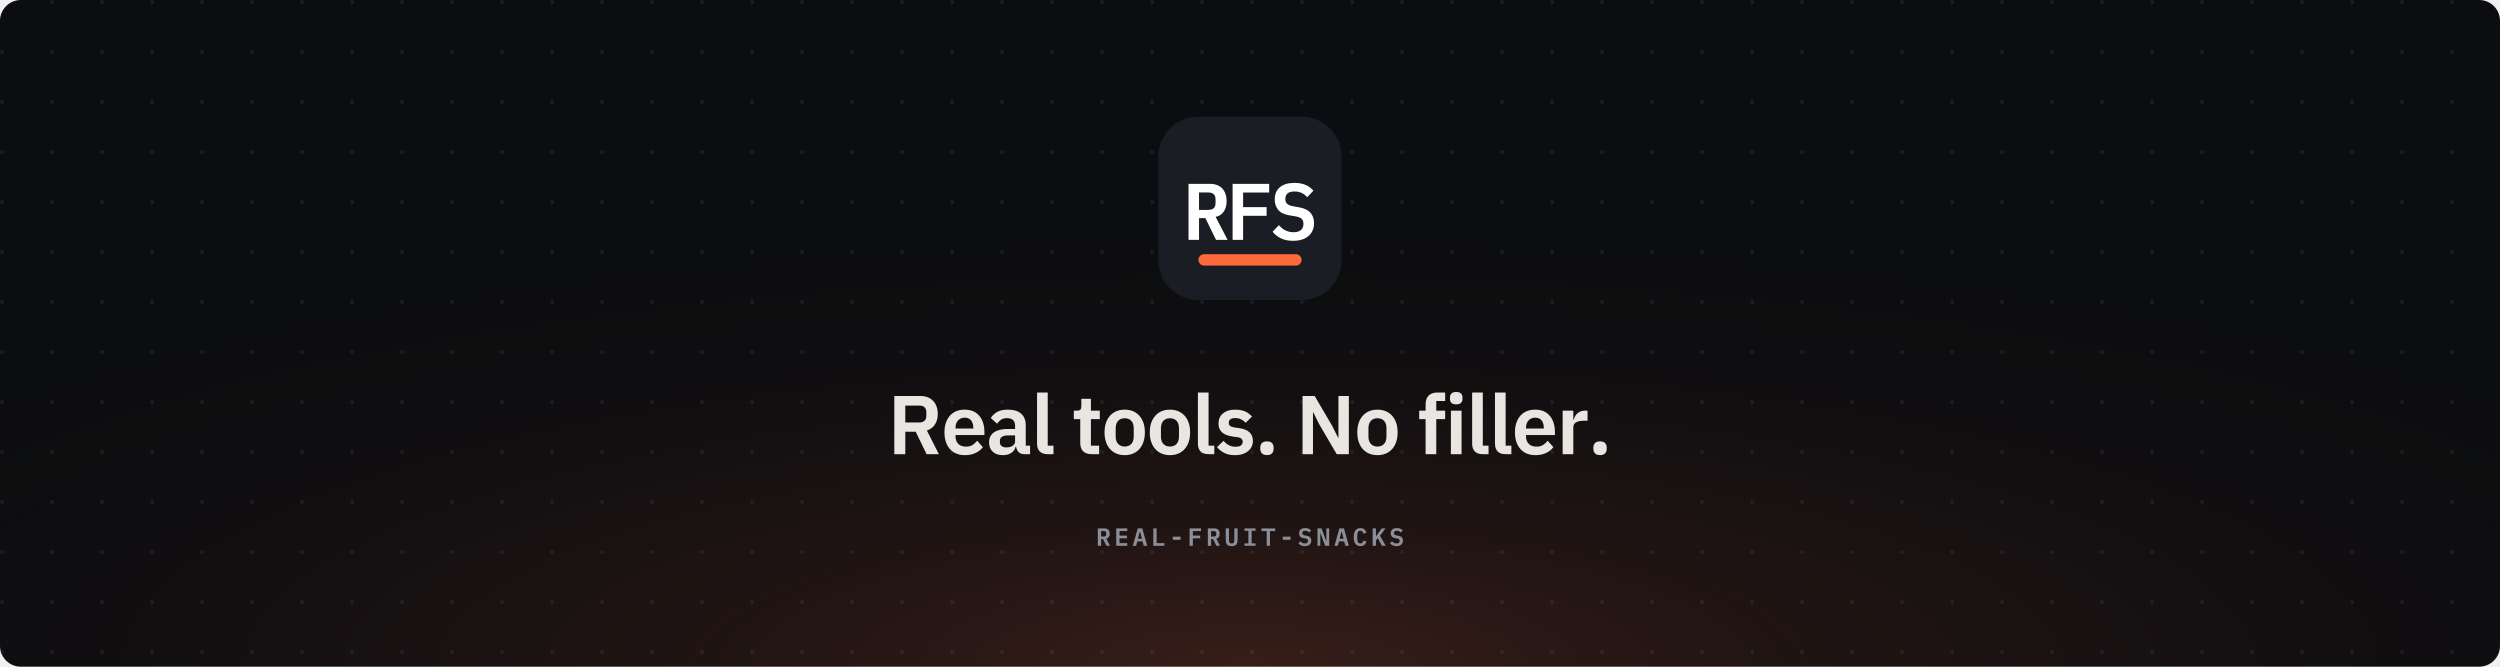
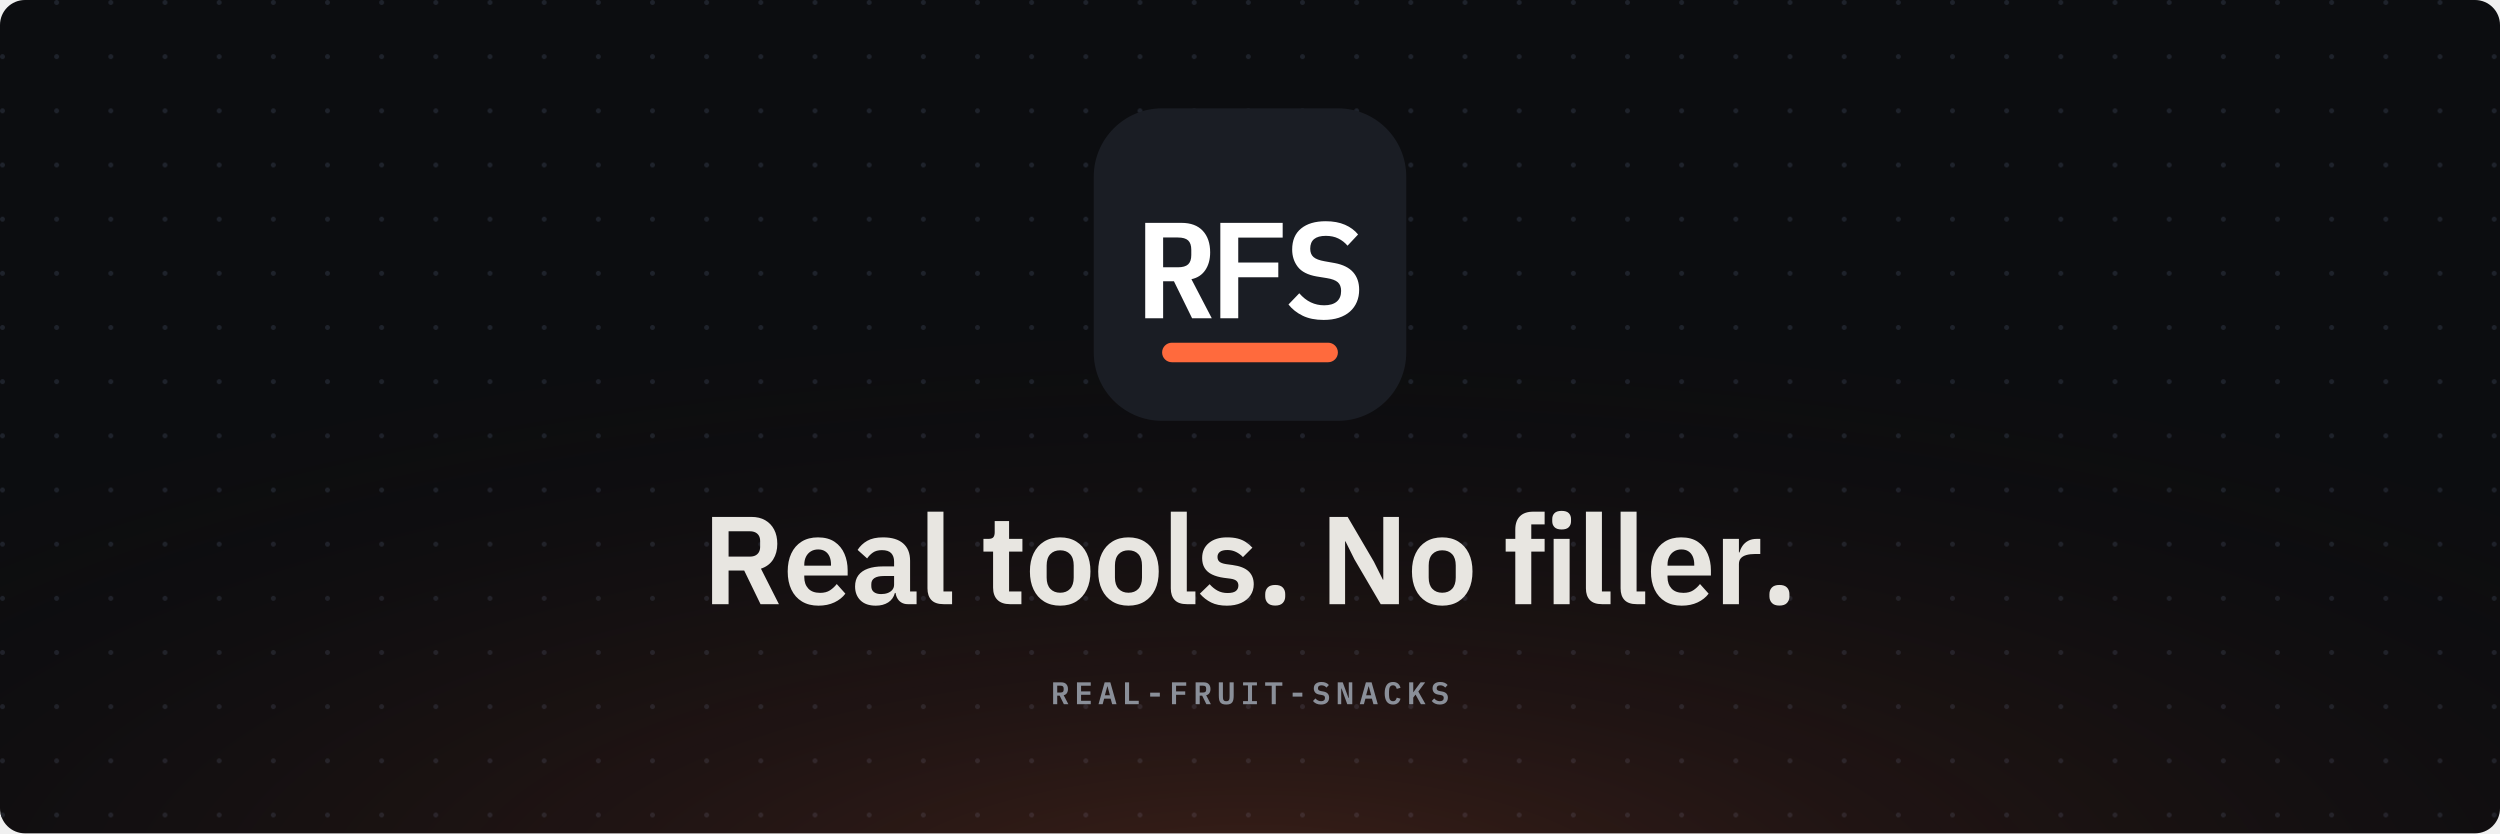
- <svg xmlns="http://www.w3.org/2000/svg" viewBox="0 0 1200 320" width="1200" height="320" role="img" aria-label="RFS — Real tools. No filler.">
+ <svg xmlns="http://www.w3.org/2000/svg" viewBox="0 0 1200 400" width="1200" height="400" role="img" aria-label="RFS — Real tools. No filler.">
  <defs>
-     <pattern id="g" width="24" height="24" patternUnits="userSpaceOnUse">
-       <circle cx="1" cy="1" r="1" fill="#1A1D24" />
+     <pattern id="g" width="26" height="26" patternUnits="userSpaceOnUse">
+       <circle cx="1.2" cy="1.2" r="1.2" fill="#1E222B" />
    </pattern>
-     <radialGradient id="r" cx="50%" cy="100%" r="70%">
-       <stop offset="0" stop-color="rgba(255,106,61,.18)" />
+     <radialGradient id="r" cx="50%" cy="108%" r="75%">
+       <stop offset="0" stop-color="rgba(255,106,61,.20)" />
      <stop offset="1" stop-color="rgba(0,0,0,0)" />
    </radialGradient>
    <clipPath id="c">
-       <rect width="1200" height="320" rx="10" />
+       <rect width="1200" height="400" rx="12" />
    </clipPath>
  </defs>
  <g clip-path="url(#c)">
-     <rect width="1200" height="320" fill="#0C0D10" />
-     <rect width="1200" height="320" fill="url(#g)" />
-     <rect width="1200" height="320" fill="url(#r)" />
+     <rect width="1200" height="400" fill="#0C0D10" />
+     <rect width="1200" height="400" fill="url(#g)" />
+     <rect width="1200" height="400" fill="url(#r)" />
+     <rect x="525.0" y="52" width="150" height="150" rx="32.812" fill="#1A1D24" />
+     <path d="M558.3 152.781H549.703V106.975H567.094Q573.788 106.975 577.331 110.781Q580.875 114.588 580.875 121.15Q580.875 126.203 578.545 129.648Q576.216 133.094 571.884 134.012L581.663 152.781H572.212L563.484 134.997H558.3ZM565.322 128.303Q568.8 128.303 570.309 126.892Q571.819 125.481 571.819 122.397V119.903Q571.819 116.819 570.309 115.408Q568.8 113.997 565.322 113.997H558.3V128.303Z M585.759 152.781V106.975H615.684V114.062H594.356V126.006H613.584V133.094H594.356V152.781Z M635.334 153.569Q629.428 153.569 625.261 151.534Q621.094 149.5 618.469 146.153L623.653 140.772Q626.212 143.725 629.198 145.136Q632.184 146.547 635.597 146.547Q639.534 146.547 641.634 144.775Q643.734 143.003 643.734 139.656Q643.734 136.9 642.159 135.489Q640.584 134.078 636.844 133.488L631.987 132.7Q625.622 131.584 622.931 128.073Q620.241 124.562 620.241 119.772Q620.241 113.209 624.506 109.698Q628.772 106.188 636.319 106.188Q641.7 106.188 645.605 107.894Q649.509 109.6 651.872 112.553L646.819 117.934Q644.981 115.769 642.422 114.489Q639.862 113.209 636.384 113.209Q628.903 113.209 628.903 119.378Q628.903 122.003 630.478 123.381Q632.053 124.759 635.859 125.416L640.65 126.269Q646.622 127.384 649.509 130.666Q652.397 133.947 652.397 139.066Q652.397 142.281 651.281 144.939Q650.166 147.597 648.0 149.533Q645.834 151.469 642.652 152.519Q639.469 153.569 635.334 153.569Z" fill="#FFFFFF" />
+     <rect x="557.812" y="164.5" width="84.375" height="9.375" rx="4.688" fill="#FF6A3D" />
+     <path d="M349.72 273.861V290.0H341.803V248.12H360.725Q364.554 248.12 367.312 249.712Q370.07 251.303 371.586 254.197Q373.102 257.091 373.102 261.058Q373.102 265.364 371.132 268.512Q369.163 271.66 365.252 272.958L373.879 290.0H365.049L357.215 273.861ZM349.72 267.172H359.921Q361.478 267.172 362.571 266.63Q363.664 266.088 364.266 265.035Q364.868 263.981 364.868 262.484V259.702Q364.868 258.163 364.266 257.13Q363.664 256.097 362.571 255.555Q361.478 255.013 359.921 255.013H349.72Z M392.861 290.72Q388.238 290.72 384.927 288.71Q381.617 286.7 379.856 283.007Q378.095 279.313 378.095 274.308Q378.095 269.346 379.814 265.674Q381.532 262.002 384.779 259.97Q388.026 257.939 392.607 257.939Q397.508 257.939 400.656 260.101Q403.804 262.262 405.34 265.852Q406.875 269.441 406.875 273.736V276.27H386.053V277.033Q386.053 280.419 387.976 282.496Q389.898 284.574 393.668 284.574Q396.524 284.574 398.375 283.363Q400.227 282.153 401.638 280.334L405.778 284.951Q403.855 287.564 400.526 289.142Q397.198 290.72 392.861 290.72ZM392.734 263.736Q390.704 263.736 389.201 264.661Q387.699 265.586 386.876 267.23Q386.053 268.873 386.053 271.065V271.528H398.881V270.952Q398.881 268.785 398.178 267.168Q397.476 265.551 396.102 264.643Q394.728 263.736 392.734 263.736Z M439.958 290.0H435.693Q433.985 290.0 432.637 289.19Q431.288 288.38 430.537 286.834Q429.785 285.288 429.785 283.175V282.501L431.688 284.622H429.545Q428.755 287.611 426.321 289.165Q423.888 290.72 420.394 290.72Q415.601 290.72 413.019 288.179Q410.437 285.638 410.437 281.487Q410.437 278.251 412.025 276.135Q413.613 274.019 416.608 272.948Q419.602 271.877 423.848 271.877H429.165V269.578Q429.165 266.998 427.788 265.532Q426.411 264.067 423.325 264.067Q420.65 264.067 418.984 265.243Q417.318 266.418 416.227 268.053L411.655 263.957Q413.38 261.243 416.267 259.591Q419.154 257.939 423.861 257.939Q430.203 257.939 433.522 260.847Q436.841 263.755 436.841 269.141V283.896H439.958ZM429.165 276.492H424.243Q421.221 276.492 419.724 277.481Q418.227 278.469 418.227 280.368V281.375Q418.227 283.232 419.484 284.196Q420.741 285.159 422.951 285.159Q424.716 285.159 426.102 284.642Q427.488 284.125 428.326 283.11Q429.165 282.095 429.165 280.619Z M456.997 290.0H452.906Q448.965 290.0 447.074 288.019Q445.183 286.038 445.183 282.44V245.6H452.86V283.896H456.997Z  M490.277 290.0H484.784Q480.844 290.0 478.762 287.925Q476.681 285.851 476.681 282.024V264.763H472.046V258.659H474.461Q476.192 258.659 476.824 257.86Q477.457 257.061 477.457 255.459V250.122H484.357V258.659H490.757V264.763H484.357V283.896H490.277Z M508.885 290.72Q504.406 290.72 501.15 288.71Q497.895 286.7 496.125 283.007Q494.355 279.313 494.355 274.308Q494.355 269.262 496.125 265.61Q497.895 261.959 501.15 259.949Q504.406 257.939 508.885 257.939Q513.363 257.939 516.619 259.949Q519.875 261.959 521.645 265.61Q523.415 269.262 523.415 274.308Q523.415 279.313 521.645 283.007Q519.875 286.7 516.619 288.71Q513.363 290.72 508.885 290.72ZM508.885 284.514Q511.896 284.514 513.637 282.643Q515.378 280.772 515.378 277.248V271.412Q515.378 267.845 513.637 265.995Q511.896 264.145 508.885 264.145Q505.933 264.145 504.162 265.995Q502.391 267.845 502.391 271.412V277.248Q502.391 280.772 504.162 282.643Q505.933 284.514 508.885 284.514Z M541.665 290.72Q537.186 290.72 533.93 288.71Q530.675 286.7 528.905 283.007Q527.135 279.313 527.135 274.308Q527.135 269.262 528.905 265.61Q530.675 261.959 533.93 259.949Q537.186 257.939 541.665 257.939Q546.143 257.939 549.399 259.949Q552.655 261.959 554.425 265.61Q556.195 269.262 556.195 274.308Q556.195 279.313 554.425 283.007Q552.655 286.7 549.399 288.71Q546.143 290.72 541.665 290.72ZM541.665 284.514Q544.676 284.514 546.417 282.643Q548.158 280.772 548.158 277.248V271.412Q548.158 267.845 546.417 265.995Q544.676 264.145 541.665 264.145Q538.713 264.145 536.942 265.995Q535.171 267.845 535.171 271.412V277.248Q535.171 280.772 536.942 282.643Q538.713 284.514 541.665 284.514Z M573.797 290.0H569.706Q565.765 290.0 563.874 288.019Q561.983 286.038 561.983 282.44V245.6H569.66V283.896H573.797Z M588.896 290.72Q584.425 290.72 581.358 289.197Q578.291 287.674 575.937 284.956L580.626 280.419Q582.341 282.386 584.435 283.519Q586.528 284.652 589.214 284.652Q591.978 284.652 593.201 283.691Q594.425 282.731 594.425 281.05Q594.425 279.673 593.551 278.861Q592.677 278.048 590.59 277.755L587.453 277.353Q584.125 276.891 581.782 275.753Q579.439 274.615 578.233 272.658Q577.028 270.701 577.028 267.863Q577.028 263.285 580.284 260.612Q583.539 257.939 588.914 257.939Q591.984 257.939 594.166 258.518Q596.349 259.097 598.015 260.207Q599.681 261.317 601.152 262.877L596.618 267.407Q595.26 265.924 593.343 264.966Q591.427 264.007 589.146 264.007Q586.714 264.007 585.555 264.896Q584.397 265.784 584.397 267.285Q584.397 268.828 585.335 269.624Q586.273 270.42 588.476 270.773L591.68 271.218Q596.84 271.913 599.317 274.23Q601.794 276.547 601.794 280.468Q601.794 283.468 600.203 285.797Q598.611 288.126 595.714 289.423Q592.817 290.72 588.896 290.72Z M612.104 290.678Q609.652 290.678 608.477 289.413Q607.302 288.148 607.302 286.267V285.191Q607.302 283.25 608.477 282.015Q609.652 280.78 612.104 280.78Q614.574 280.78 615.74 282.015Q616.906 283.25 616.906 285.191V286.267Q616.906 288.148 615.74 289.413Q614.574 290.678 612.104 290.678Z  M662.737 290.0 650.144 268.501 645.824 259.835H645.644V268.755V290.0H638.143V248.12H646.882L659.475 269.619L663.796 278.285H663.976V269.365V248.12H671.476V290.0Z M692.265 290.72Q687.786 290.72 684.53 288.71Q681.275 286.7 679.505 283.007Q677.735 279.313 677.735 274.308Q677.735 269.262 679.505 265.61Q681.275 261.959 684.53 259.949Q687.786 257.939 692.265 257.939Q696.743 257.939 699.999 259.949Q703.255 261.959 705.025 265.61Q706.795 269.262 706.795 274.308Q706.795 279.313 705.025 283.007Q703.255 286.7 699.999 288.71Q696.743 290.72 692.265 290.72ZM692.265 284.514Q695.276 284.514 697.017 282.643Q698.758 280.772 698.758 277.248V271.412Q698.758 267.845 697.017 265.995Q695.276 264.145 692.265 264.145Q689.313 264.145 687.542 265.995Q685.771 267.845 685.771 271.412V277.248Q685.771 280.772 687.542 282.643Q689.313 284.514 692.265 284.514Z  M727.339 290.0V264.763H722.722V258.659H727.339V254.196Q727.339 250.043 729.547 247.822Q731.756 245.6 735.98 245.6H741.421V251.704H735.015V258.659H741.421V264.763H735.015V290.0Z M749.581 254.149Q747.235 254.149 746.156 253.039Q745.076 251.93 745.076 250.264V249.104Q745.076 247.396 746.156 246.308Q747.235 245.219 749.581 245.219Q751.945 245.219 753.016 246.308Q754.087 247.396 754.087 249.104V250.264Q754.087 251.93 753.016 253.039Q751.945 254.149 749.581 254.149ZM745.743 290.0V258.659H753.42V290.0Z M773.057 290.0H768.966Q765.025 290.0 763.134 288.019Q761.243 286.038 761.243 282.44V245.6H768.92V283.896H773.057Z M789.697 290.0H785.606Q781.665 290.0 779.774 288.019Q777.883 286.038 777.883 282.44V245.6H785.56V283.896H789.697Z M807.221 290.72Q802.598 290.72 799.287 288.71Q795.977 286.7 794.216 283.007Q792.455 279.313 792.455 274.308Q792.455 269.346 794.174 265.674Q795.892 262.002 799.139 259.97Q802.386 257.939 806.967 257.939Q811.868 257.939 815.016 260.101Q818.164 262.262 819.7 265.852Q821.235 269.441 821.235 273.736V276.27H800.413V277.033Q800.413 280.419 802.336 282.496Q804.258 284.574 808.028 284.574Q810.884 284.574 812.735 283.363Q814.587 282.153 815.998 280.334L820.138 284.951Q818.215 287.564 814.886 289.142Q811.558 290.72 807.221 290.72ZM807.094 263.736Q805.064 263.736 803.561 264.661Q802.059 265.586 801.236 267.23Q800.413 268.873 800.413 271.065V271.528H813.241V270.952Q813.241 268.785 812.538 267.168Q811.836 265.551 810.462 264.643Q809.088 263.736 807.094 263.736Z M834.68 290.0H827.003V258.659H834.68V265.163H834.98Q835.393 263.494 836.406 262.013Q837.419 260.533 839.113 259.596Q840.807 258.659 843.285 258.659H844.934V265.913H842.537Q839.957 265.913 838.202 266.434Q836.448 266.954 835.564 268.01Q834.68 269.065 834.68 270.819Z M854.124 290.678Q851.672 290.678 850.497 289.413Q849.322 288.148 849.322 286.267V285.191Q849.322 283.25 850.497 282.015Q851.672 280.78 854.124 280.78Q856.594 280.78 857.76 282.015Q858.926 283.25 858.926 285.191V286.267Q858.926 288.148 857.76 289.413Q856.594 290.678 854.124 290.678Z" fill="#E8E6E1" />
+     <path d="M507.465 338.0H505.5V327.53H509.475Q511.005 327.53 511.815 328.4Q512.625 329.27 512.625 330.77Q512.625 331.925 512.092 332.712Q511.56 333.5 510.57 333.71L512.805 338.0H510.645L508.65 333.935H507.465ZM509.07 332.405Q509.865 332.405 510.21 332.082Q510.555 331.76 510.555 331.055V330.485Q510.555 329.78 510.21 329.457Q509.865 329.135 509.07 329.135H507.465V332.405Z M516.945 338.0V327.53H523.56V329.15H518.91V331.88H523.395V333.5H518.91V336.38H523.56V338.0Z M533.835 338.0 533.1 335.345H529.995L529.275 338.0H527.295L530.235 327.53H532.965L535.92 338.0ZM531.615 329.465H531.495L530.34 333.74H532.77Z M540.0 338.0V327.53H541.965V336.38H546.6V338.0Z M552.075 334.37V332.495H556.725V334.37Z M562.545 338.0V327.53H569.385V329.15H564.51V331.88H568.905V333.5H564.51V338.0Z M575.865 338.0H573.9V327.53H577.875Q579.405 327.53 580.215 328.4Q581.025 329.27 581.025 330.77Q581.025 331.925 580.492 332.712Q579.96 333.5 578.97 333.71L581.205 338.0H579.045L577.05 333.935H575.865ZM577.47 332.405Q578.265 332.405 578.61 332.082Q578.955 331.76 578.955 331.055V330.485Q578.955 329.78 578.61 329.457Q578.265 329.135 577.47 329.135H575.865V332.405Z M586.995 327.53V334.055Q586.995 334.64 587.032 335.105Q587.07 335.57 587.227 335.892Q587.385 336.215 587.707 336.395Q588.03 336.575 588.6 336.575Q589.17 336.575 589.492 336.395Q589.815 336.215 589.972 335.892Q590.13 335.57 590.167 335.105Q590.205 334.64 590.205 334.055V327.53H592.17V333.755Q592.17 334.865 592.035 335.69Q591.9 336.515 591.51 337.07Q591.12 337.625 590.422 337.903Q589.725 338.18 588.6 338.18Q587.475 338.18 586.777 337.903Q586.08 337.625 585.69 337.07Q585.3 336.515 585.165 335.69Q585.03 334.865 585.03 333.755V327.53Z M596.67 338.0V336.53H599.025V329.0H596.67V327.53H603.33V329.0H600.975V336.53H603.33V338.0Z M612.375 329.15V338.0H610.425V329.15H607.275V327.53H615.525V329.15Z M620.475 334.37V332.495H625.125V334.37Z M634.08 338.18Q632.73 338.18 631.777 337.715Q630.825 337.25 630.225 336.485L631.41 335.255Q631.995 335.93 632.677 336.252Q633.36 336.575 634.14 336.575Q635.04 336.575 635.52 336.17Q636 335.765 636 335.0Q636 334.37 635.64 334.048Q635.28 333.725 634.425 333.59L633.315 333.41Q631.86 333.155 631.245 332.352Q630.63 331.55 630.63 330.455Q630.63 328.955 631.605 328.153Q632.58 327.35 634.305 327.35Q635.535 327.35 636.427 327.74Q637.32 328.13 637.86 328.805L636.705 330.035Q636.285 329.54 635.7 329.248Q635.115 328.955 634.32 328.955Q632.61 328.955 632.61 330.365Q632.61 330.965 632.97 331.28Q633.33 331.595 634.2 331.745L635.295 331.94Q636.66 332.195 637.32 332.945Q637.98 333.695 637.98 334.865Q637.98 335.6 637.725 336.207Q637.47 336.815 636.975 337.257Q636.48 337.7 635.752 337.94Q635.025 338.18 634.08 338.18Z M643.935 330.485H643.785V338.0H642.105V327.53H644.52L647.265 335.045H647.415V327.53H649.095V338.0H646.68Z M659.235 338.0 658.5 335.345H655.395L654.675 338.0H652.695L655.635 327.53H658.365L661.32 338.0ZM657.015 329.465H656.895L655.74 333.74H658.17Z M668.67 338.18Q666.615 338.18 665.632 336.77Q664.65 335.36 664.65 332.765Q664.65 330.185 665.632 328.768Q666.615 327.35 668.67 327.35Q669.45 327.35 670.042 327.56Q670.635 327.77 671.07 328.137Q671.505 328.505 671.79 329.023Q672.075 329.54 672.24 330.155L670.44 330.665Q670.335 330.305 670.2 329.99Q670.065 329.675 669.862 329.442Q669.66 329.21 669.36 329.082Q669.06 328.955 668.64 328.955Q667.62 328.955 667.177 329.735Q666.735 330.515 666.735 331.865V333.665Q666.735 335.015 667.177 335.795Q667.62 336.575 668.64 336.575Q669.06 336.575 669.36 336.447Q669.66 336.32 669.862 336.087Q670.065 335.855 670.2 335.54Q670.335 335.225 670.44 334.865L672.24 335.375Q672.075 335.99 671.79 336.507Q671.505 337.025 671.07 337.392Q670.635 337.76 670.042 337.97Q669.45 338.18 668.67 338.18Z M679.455 333.41 678.36 334.85V338.0H676.395V327.53H678.36V332.24H678.45L679.665 330.5L681.87 327.53H684.09L680.805 331.94L684.24 338.0H682.02Z M691.08 338.18Q689.73 338.18 688.777 337.715Q687.825 337.25 687.225 336.485L688.41 335.255Q688.995 335.93 689.677 336.252Q690.36 336.575 691.14 336.575Q692.04 336.575 692.52 336.17Q693 335.765 693 335.0Q693 334.37 692.64 334.048Q692.28 333.725 691.425 333.59L690.315 333.41Q688.86 333.155 688.245 332.352Q687.63 331.55 687.63 330.455Q687.63 328.955 688.605 328.153Q689.58 327.35 691.305 327.35Q692.535 327.35 693.427 327.74Q694.32 328.13 694.86 328.805L693.705 330.035Q693.285 329.54 692.7 329.248Q692.115 328.955 691.32 328.955Q689.61 328.955 689.61 330.365Q689.61 330.965 689.97 331.28Q690.33 331.595 691.2 331.745L692.295 331.94Q693.66 332.195 694.32 332.945Q694.98 333.695 694.98 334.865Q694.98 335.6 694.725 336.207Q694.47 336.815 693.975 337.257Q693.48 337.7 692.752 337.94Q692.025 338.18 691.08 338.18Z" fill="#8A8F99" />
  </g>
-   <rect x="556.0" y="56" width="88" height="88" rx="19.25" fill="#1A1D24" />
-   <path d="M575.536 115.125H570.493V88.252H580.695Q584.622 88.252 586.701 90.485Q588.78 92.718 588.78 96.568Q588.78 99.532 587.413 101.554Q586.047 103.575 583.505 104.114L589.242 115.125H583.698L578.577 104.692H575.536ZM579.656 100.764Q581.696 100.764 582.582 99.937Q583.467 99.109 583.467 97.299V95.837Q583.467 94.027 582.582 93.199Q581.696 92.371 579.656 92.371H575.536V100.764Z M591.646 115.125V88.252H609.202V92.41H596.689V99.417H607.97V103.575H596.689V115.125Z M620.73 115.587Q617.265 115.587 614.82 114.394Q612.375 113.2 610.835 111.237L613.877 108.079Q615.378 109.812 617.13 110.64Q618.882 111.468 620.884 111.468Q623.194 111.468 624.426 110.428Q625.658 109.388 625.658 107.425Q625.658 105.808 624.734 104.98Q623.81 104.153 621.615 103.806L618.766 103.344Q615.032 102.689 613.453 100.63Q611.875 98.57 611.875 95.76Q611.875 91.91 614.377 89.85Q616.88 87.79 621.307 87.79Q624.464 87.79 626.755 88.791Q629.046 89.792 630.432 91.525L627.467 94.681Q626.389 93.411 624.888 92.66Q623.386 91.91 621.346 91.91Q616.957 91.91 616.957 95.529Q616.957 97.069 617.881 97.877Q618.805 98.686 621.038 99.07L623.848 99.571Q627.352 100.225 629.046 102.15Q630.74 104.076 630.74 107.079Q630.74 108.965 630.085 110.524Q629.431 112.084 628.16 113.219Q626.89 114.355 625.022 114.971Q623.155 115.587 620.73 115.587Z" fill="#FFFFFF" />
-   <rect x="575.25" y="122.0" width="49.5" height="5.5" rx="2.75" fill="#FF6A3D" />
-   <path d="M434.546 207.241V218.0H429.269V190.08H441.883Q444.436 190.08 446.275 191.141Q448.114 192.202 449.124 194.131Q450.135 196.06 450.135 198.705Q450.135 201.576 448.822 203.675Q447.508 205.773 444.901 206.639L450.653 218.0H444.766L439.544 207.241ZM434.546 202.782H441.348Q442.386 202.782 443.114 202.42Q443.843 202.059 444.244 201.356Q444.645 200.654 444.645 199.656V197.801Q444.645 196.775 444.244 196.087Q443.843 195.398 443.114 195.037Q442.386 194.676 441.348 194.676H434.546Z M463.174 218.48Q460.092 218.48 457.885 217.14Q455.678 215.8 454.504 213.338Q453.33 210.875 453.33 207.539Q453.33 204.231 454.476 201.783Q455.622 199.334 457.786 197.98Q459.951 196.626 463.005 196.626Q466.272 196.626 468.371 198.067Q470.47 199.508 471.493 201.901Q472.517 204.294 472.517 207.157V208.847H458.636V209.355Q458.636 211.612 459.917 212.998Q461.199 214.383 463.712 214.383Q465.616 214.383 466.85 213.576Q468.085 212.768 469.026 211.556L471.785 214.634Q470.503 216.376 468.284 217.428Q466.066 218.48 463.174 218.48ZM463.089 200.491Q461.736 200.491 460.734 201.107Q459.733 201.724 459.184 202.82Q458.636 203.915 458.636 205.377V205.685H467.187V205.302Q467.187 203.856 466.719 202.778Q466.25 201.7 465.335 201.096Q464.419 200.491 463.089 200.491Z M494.439 218.0H491.595Q490.456 218.0 489.558 217.46Q488.659 216.92 488.158 215.889Q487.657 214.859 487.657 213.45V213.001L488.925 214.414H487.497Q486.97 216.407 485.347 217.444Q483.725 218.48 481.396 218.48Q478.201 218.48 476.479 216.786Q474.758 215.092 474.758 212.325Q474.758 210.167 475.817 208.757Q476.875 207.346 478.872 206.632Q480.868 205.918 483.699 205.918H487.243V204.386Q487.243 202.665 486.325 201.688Q485.407 200.712 483.35 200.712Q481.567 200.712 480.456 201.495Q479.345 202.279 478.618 203.369L475.57 200.638Q476.72 198.829 478.645 197.727Q480.569 196.626 483.708 196.626Q487.935 196.626 490.148 198.565Q492.361 200.504 492.361 204.094V213.931H494.439ZM487.243 208.995H483.962Q481.947 208.995 480.949 209.654Q479.951 210.313 479.951 211.579V212.25Q479.951 213.488 480.789 214.13Q481.627 214.773 483.1 214.773Q484.277 214.773 485.201 214.428Q486.125 214.083 486.684 213.406Q487.243 212.73 487.243 211.746Z M505.664 218.0H502.937Q500.31 218.0 499.049 216.679Q497.789 215.359 497.789 212.96V188.4H502.906V213.931H505.664Z  M527.584 218.0H523.923Q521.296 218.0 519.908 216.617Q518.521 215.234 518.521 212.682V201.175H515.431V197.106H517.041Q518.195 197.106 518.616 196.573Q519.038 196.041 519.038 194.972V191.414H523.638V197.106H527.904V201.175H523.638V213.931H527.584Z M539.856 218.48Q536.871 218.48 534.7 217.14Q532.53 215.8 531.35 213.338Q530.17 210.875 530.17 207.539Q530.17 204.174 531.35 201.74Q532.53 199.306 534.7 197.966Q536.871 196.626 539.856 196.626Q542.842 196.626 545.013 197.966Q547.183 199.306 548.363 201.74Q549.543 204.174 549.543 207.539Q549.543 210.875 548.363 213.338Q547.183 215.8 545.013 217.14Q542.842 218.48 539.856 218.48ZM539.856 214.343Q541.864 214.343 543.025 213.095Q544.185 211.848 544.185 209.498V205.608Q544.185 203.23 543.025 201.997Q541.864 200.763 539.856 200.763Q537.889 200.763 536.708 201.997Q535.527 203.23 535.527 205.608V209.498Q535.527 211.848 536.708 213.095Q537.889 214.343 539.856 214.343Z M561.576 218.48Q558.591 218.48 556.42 217.14Q554.25 215.8 553.07 213.338Q551.89 210.875 551.89 207.539Q551.89 204.174 553.07 201.74Q554.25 199.306 556.42 197.966Q558.591 196.626 561.576 196.626Q564.562 196.626 566.733 197.966Q568.903 199.306 570.083 201.74Q571.263 204.174 571.263 207.539Q571.263 210.875 570.083 213.338Q568.903 215.8 566.733 217.14Q564.562 218.48 561.576 218.48ZM561.576 214.343Q563.584 214.343 564.745 213.095Q565.905 211.848 565.905 209.498V205.608Q565.905 203.23 564.745 201.997Q563.584 200.763 561.576 200.763Q559.609 200.763 558.428 201.997Q557.247 203.23 557.247 205.608V209.498Q557.247 211.848 558.428 213.095Q559.609 214.343 561.576 214.343Z M582.864 218.0H580.137Q577.51 218.0 576.249 216.679Q574.989 215.359 574.989 212.96V188.4H580.106V213.931H582.864Z M592.797 218.48Q589.816 218.48 587.772 217.465Q585.727 216.449 584.158 214.637L587.284 211.613Q588.428 212.924 589.823 213.679Q591.218 214.435 593.009 214.435Q594.852 214.435 595.667 213.794Q596.483 213.154 596.483 212.033Q596.483 211.115 595.901 210.574Q595.318 210.032 593.927 209.837L591.835 209.569Q589.617 209.26 588.055 208.502Q586.492 207.743 585.689 206.438Q584.885 205.134 584.885 203.242Q584.885 200.19 587.056 198.408Q589.226 196.626 592.809 196.626Q594.856 196.626 596.311 197.012Q597.766 197.398 598.877 198.138Q599.987 198.878 600.968 199.918L597.946 202.938Q597.04 201.95 595.762 201.311Q594.485 200.672 592.964 200.672Q591.342 200.672 590.57 201.264Q589.798 201.856 589.798 202.856Q589.798 203.885 590.423 204.416Q591.049 204.947 592.517 205.182L594.653 205.479Q598.093 205.942 599.745 207.487Q601.396 209.031 601.396 211.645Q601.396 213.645 600.335 215.198Q599.274 216.751 597.343 217.615Q595.411 218.48 592.797 218.48Z M608.136 218.452Q606.501 218.452 605.718 217.608Q604.934 216.765 604.934 215.511V214.794Q604.934 213.5 605.718 212.677Q606.501 211.854 608.136 211.854Q609.782 211.854 610.56 212.677Q611.337 213.5 611.337 214.794V215.511Q611.337 216.765 610.56 217.608Q609.782 218.452 608.136 218.452Z  M641.625 218.0 633.23 203.667 630.349 197.89H630.229V203.836V218.0H625.229V190.08H631.055L639.45 204.413L642.33 210.19H642.45V204.244V190.08H647.451V218.0Z M661.176 218.48Q658.191 218.48 656.02 217.14Q653.85 215.8 652.67 213.338Q651.49 210.875 651.49 207.539Q651.49 204.174 652.67 201.74Q653.85 199.306 656.02 197.966Q658.191 196.626 661.176 196.626Q664.162 196.626 666.333 197.966Q668.503 199.306 669.683 201.74Q670.863 204.174 670.863 207.539Q670.863 210.875 669.683 213.338Q668.503 215.8 666.333 217.14Q664.162 218.48 661.176 218.48ZM661.176 214.343Q663.184 214.343 664.345 213.095Q665.505 211.848 665.505 209.498V205.608Q665.505 203.23 664.345 201.997Q663.184 200.763 661.176 200.763Q659.209 200.763 658.028 201.997Q656.847 203.23 656.847 205.608V209.498Q656.847 211.848 658.028 213.095Q659.209 214.343 661.176 214.343Z  M684.292 218.0V201.175H681.214V197.106H684.292V194.131Q684.292 191.362 685.765 189.881Q687.237 188.4 690.053 188.4H693.681V192.469H689.41V197.106H693.681V201.175H689.41V218.0Z M698.988 194.099Q697.424 194.099 696.704 193.36Q695.984 192.62 695.984 191.51V190.736Q695.984 189.597 696.704 188.872Q697.424 188.146 698.988 188.146Q700.563 188.146 701.277 188.872Q701.991 189.597 701.991 190.736V191.51Q701.991 192.62 701.277 193.36Q700.563 194.099 698.988 194.099ZM696.429 218.0V197.106H701.546V218.0Z M714.504 218.0H711.777Q709.15 218.0 707.889 216.679Q706.629 215.359 706.629 212.96V188.4H711.746V213.931H714.504Z M725.464 218.0H722.737Q720.11 218.0 718.849 216.679Q717.589 215.359 717.589 212.96V188.4H722.706V213.931H725.464Z M737.014 218.48Q733.932 218.48 731.725 217.14Q729.518 215.8 728.344 213.338Q727.17 210.875 727.17 207.539Q727.17 204.231 728.316 201.783Q729.462 199.334 731.626 197.98Q733.791 196.626 736.845 196.626Q740.112 196.626 742.211 198.067Q744.31 199.508 745.333 201.901Q746.357 204.294 746.357 207.157V208.847H732.476V209.355Q732.476 211.612 733.757 212.998Q735.039 214.383 737.552 214.383Q739.456 214.383 740.69 213.576Q741.925 212.768 742.866 211.556L745.625 214.634Q744.343 216.376 742.124 217.428Q739.906 218.48 737.014 218.48ZM736.929 200.491Q735.576 200.491 734.574 201.107Q733.573 201.724 733.024 202.82Q732.476 203.915 732.476 205.377V205.685H741.027V205.302Q741.027 203.856 740.559 202.778Q740.09 201.7 739.175 201.096Q738.259 200.491 736.929 200.491Z M755.186 218.0H750.069V197.106H755.186V201.442H755.386Q755.662 200.329 756.337 199.342Q757.013 198.355 758.142 197.731Q759.272 197.106 760.923 197.106H762.022V201.942H760.424Q758.704 201.942 757.535 202.289Q756.365 202.636 755.776 203.34Q755.186 204.043 755.186 205.213Z M768.016 218.452Q766.381 218.452 765.598 217.608Q764.814 216.765 764.814 215.511V214.794Q764.814 213.5 765.598 212.677Q766.381 211.854 768.016 211.854Q769.662 211.854 770.44 212.677Q771.217 213.5 771.217 214.794V215.511Q771.217 216.765 770.44 217.608Q769.662 218.452 768.016 218.452Z" fill="#E8E6E1" />
-   <path d="M528.532 262.0H526.96V253.624H530.14Q531.364 253.624 532.012 254.32Q532.66 255.016 532.66 256.216Q532.66 257.14 532.234 257.77Q531.808 258.4 531.016 258.568L532.804 262.0H531.076L529.48 258.748H528.532ZM529.816 257.524Q530.452 257.524 530.728 257.266Q531.004 257.008 531.004 256.444V255.988Q531.004 255.424 530.728 255.166Q530.452 254.908 529.816 254.908H528.532V257.524Z M535.796 262.0V253.624H541.088V254.92H537.368V257.104H540.956V258.4H537.368V260.704H541.088V262.0Z M548.988 262.0 548.4 259.876H545.916L545.34 262.0H543.756L546.108 253.624H548.292L550.656 262.0ZM547.212 255.172H547.116L546.192 258.592H548.136Z M553.6 262.0V253.624H555.172V260.704H558.88V262.0Z M562.94 259.096V257.596H566.66V259.096Z M570.996 262.0V253.624H576.468V254.92H572.568V257.104H576.084V258.4H572.568V262.0Z M581.332 262.0H579.76V253.624H582.94Q584.164 253.624 584.812 254.32Q585.46 255.016 585.46 256.216Q585.46 257.14 585.034 257.77Q584.608 258.4 583.816 258.568L585.604 262.0H583.876L582.28 258.748H581.332ZM582.616 257.524Q583.252 257.524 583.528 257.266Q583.804 257.008 583.804 256.444V255.988Q583.804 255.424 583.528 255.166Q583.252 254.908 582.616 254.908H581.332V257.524Z M589.916 253.624V258.844Q589.916 259.312 589.946 259.684Q589.976 260.056 590.102 260.314Q590.228 260.572 590.486 260.716Q590.744 260.86 591.2 260.86Q591.656 260.86 591.914 260.716Q592.172 260.572 592.298 260.314Q592.424 260.056 592.454 259.684Q592.484 259.312 592.484 258.844V253.624H594.056V258.604Q594.056 259.492 593.948 260.152Q593.84 260.812 593.528 261.256Q593.216 261.7 592.658 261.922Q592.1 262.144 591.2 262.144Q590.3 262.144 589.742 261.922Q589.184 261.7 588.872 261.256Q588.56 260.812 588.452 260.152Q588.344 259.492 588.344 258.604V253.624Z M597.336 262.0V260.824H599.22V254.8H597.336V253.624H602.664V254.8H600.78V260.824H602.664V262.0Z M609.58 254.92V262.0H608.02V254.92H605.5V253.624H612.1V254.92Z M615.74 259.096V257.596H619.46V259.096Z M626.304 262.144Q625.224 262.144 624.462 261.772Q623.7 261.4 623.22 260.788L624.168 259.804Q624.636 260.344 625.182 260.602Q625.728 260.86 626.352 260.86Q627.072 260.86 627.456 260.536Q627.84 260.212 627.84 259.6Q627.84 259.096 627.552 258.838Q627.264 258.58 626.58 258.472L625.692 258.328Q624.528 258.124 624.036 257.482Q623.544 256.84 623.544 255.964Q623.544 254.764 624.324 254.122Q625.104 253.48 626.484 253.48Q627.468 253.48 628.182 253.792Q628.896 254.104 629.328 254.644L628.404 255.628Q628.068 255.232 627.6 254.998Q627.132 254.764 626.496 254.764Q625.128 254.764 625.128 255.892Q625.128 256.372 625.416 256.624Q625.704 256.876 626.4 256.996L627.276 257.152Q628.368 257.356 628.896 257.956Q629.424 258.556 629.424 259.492Q629.424 260.08 629.22 260.566Q629.016 261.052 628.62 261.406Q628.224 261.76 627.642 261.952Q627.06 262.144 626.304 262.144Z M633.868 255.988H633.748V262.0H632.404V253.624H634.336L636.532 259.636H636.652V253.624H637.996V262.0H636.064Z M645.788 262.0 645.2 259.876H642.716L642.14 262.0H640.556L642.908 253.624H645.092L647.456 262.0ZM644.012 255.172H643.916L642.992 258.592H644.936Z M653.016 262.144Q651.372 262.144 650.586 261.016Q649.8 259.888 649.8 257.812Q649.8 255.748 650.586 254.614Q651.372 253.48 653.016 253.48Q653.64 253.48 654.114 253.648Q654.588 253.816 654.936 254.11Q655.284 254.404 655.512 254.818Q655.74 255.232 655.872 255.724L654.432 256.132Q654.348 255.844 654.24 255.592Q654.132 255.34 653.97 255.154Q653.808 254.968 653.568 254.866Q653.328 254.764 652.992 254.764Q652.176 254.764 651.822 255.388Q651.468 256.012 651.468 257.092V258.532Q651.468 259.612 651.822 260.236Q652.176 260.86 652.992 260.86Q653.328 260.86 653.568 260.758Q653.808 260.656 653.97 260.47Q654.132 260.284 654.24 260.032Q654.348 259.78 654.432 259.492L655.872 259.9Q655.74 260.392 655.512 260.806Q655.284 261.22 654.936 261.514Q654.588 261.808 654.114 261.976Q653.64 262.144 653.016 262.144Z M661.324 258.328 660.448 259.48V262.0H658.876V253.624H660.448V257.392H660.52L661.492 256.0L663.256 253.624H665.032L662.404 257.152L665.152 262.0H663.376Z M670.304 262.144Q669.224 262.144 668.462 261.772Q667.7 261.4 667.22 260.788L668.168 259.804Q668.636 260.344 669.182 260.602Q669.728 260.86 670.352 260.86Q671.072 260.86 671.456 260.536Q671.84 260.212 671.84 259.6Q671.84 259.096 671.552 258.838Q671.264 258.58 670.58 258.472L669.692 258.328Q668.528 258.124 668.036 257.482Q667.544 256.84 667.544 255.964Q667.544 254.764 668.324 254.122Q669.104 253.48 670.484 253.48Q671.468 253.48 672.182 253.792Q672.896 254.104 673.328 254.644L672.404 255.628Q672.068 255.232 671.6 254.998Q671.132 254.764 670.496 254.764Q669.128 254.764 669.128 255.892Q669.128 256.372 669.416 256.624Q669.704 256.876 670.4 256.996L671.276 257.152Q672.368 257.356 672.896 257.956Q673.424 258.556 673.424 259.492Q673.424 260.08 673.22 260.566Q673.016 261.052 672.62 261.406Q672.224 261.76 671.642 261.952Q671.06 262.144 670.304 262.144Z" fill="#8A8F99" />
</svg>
